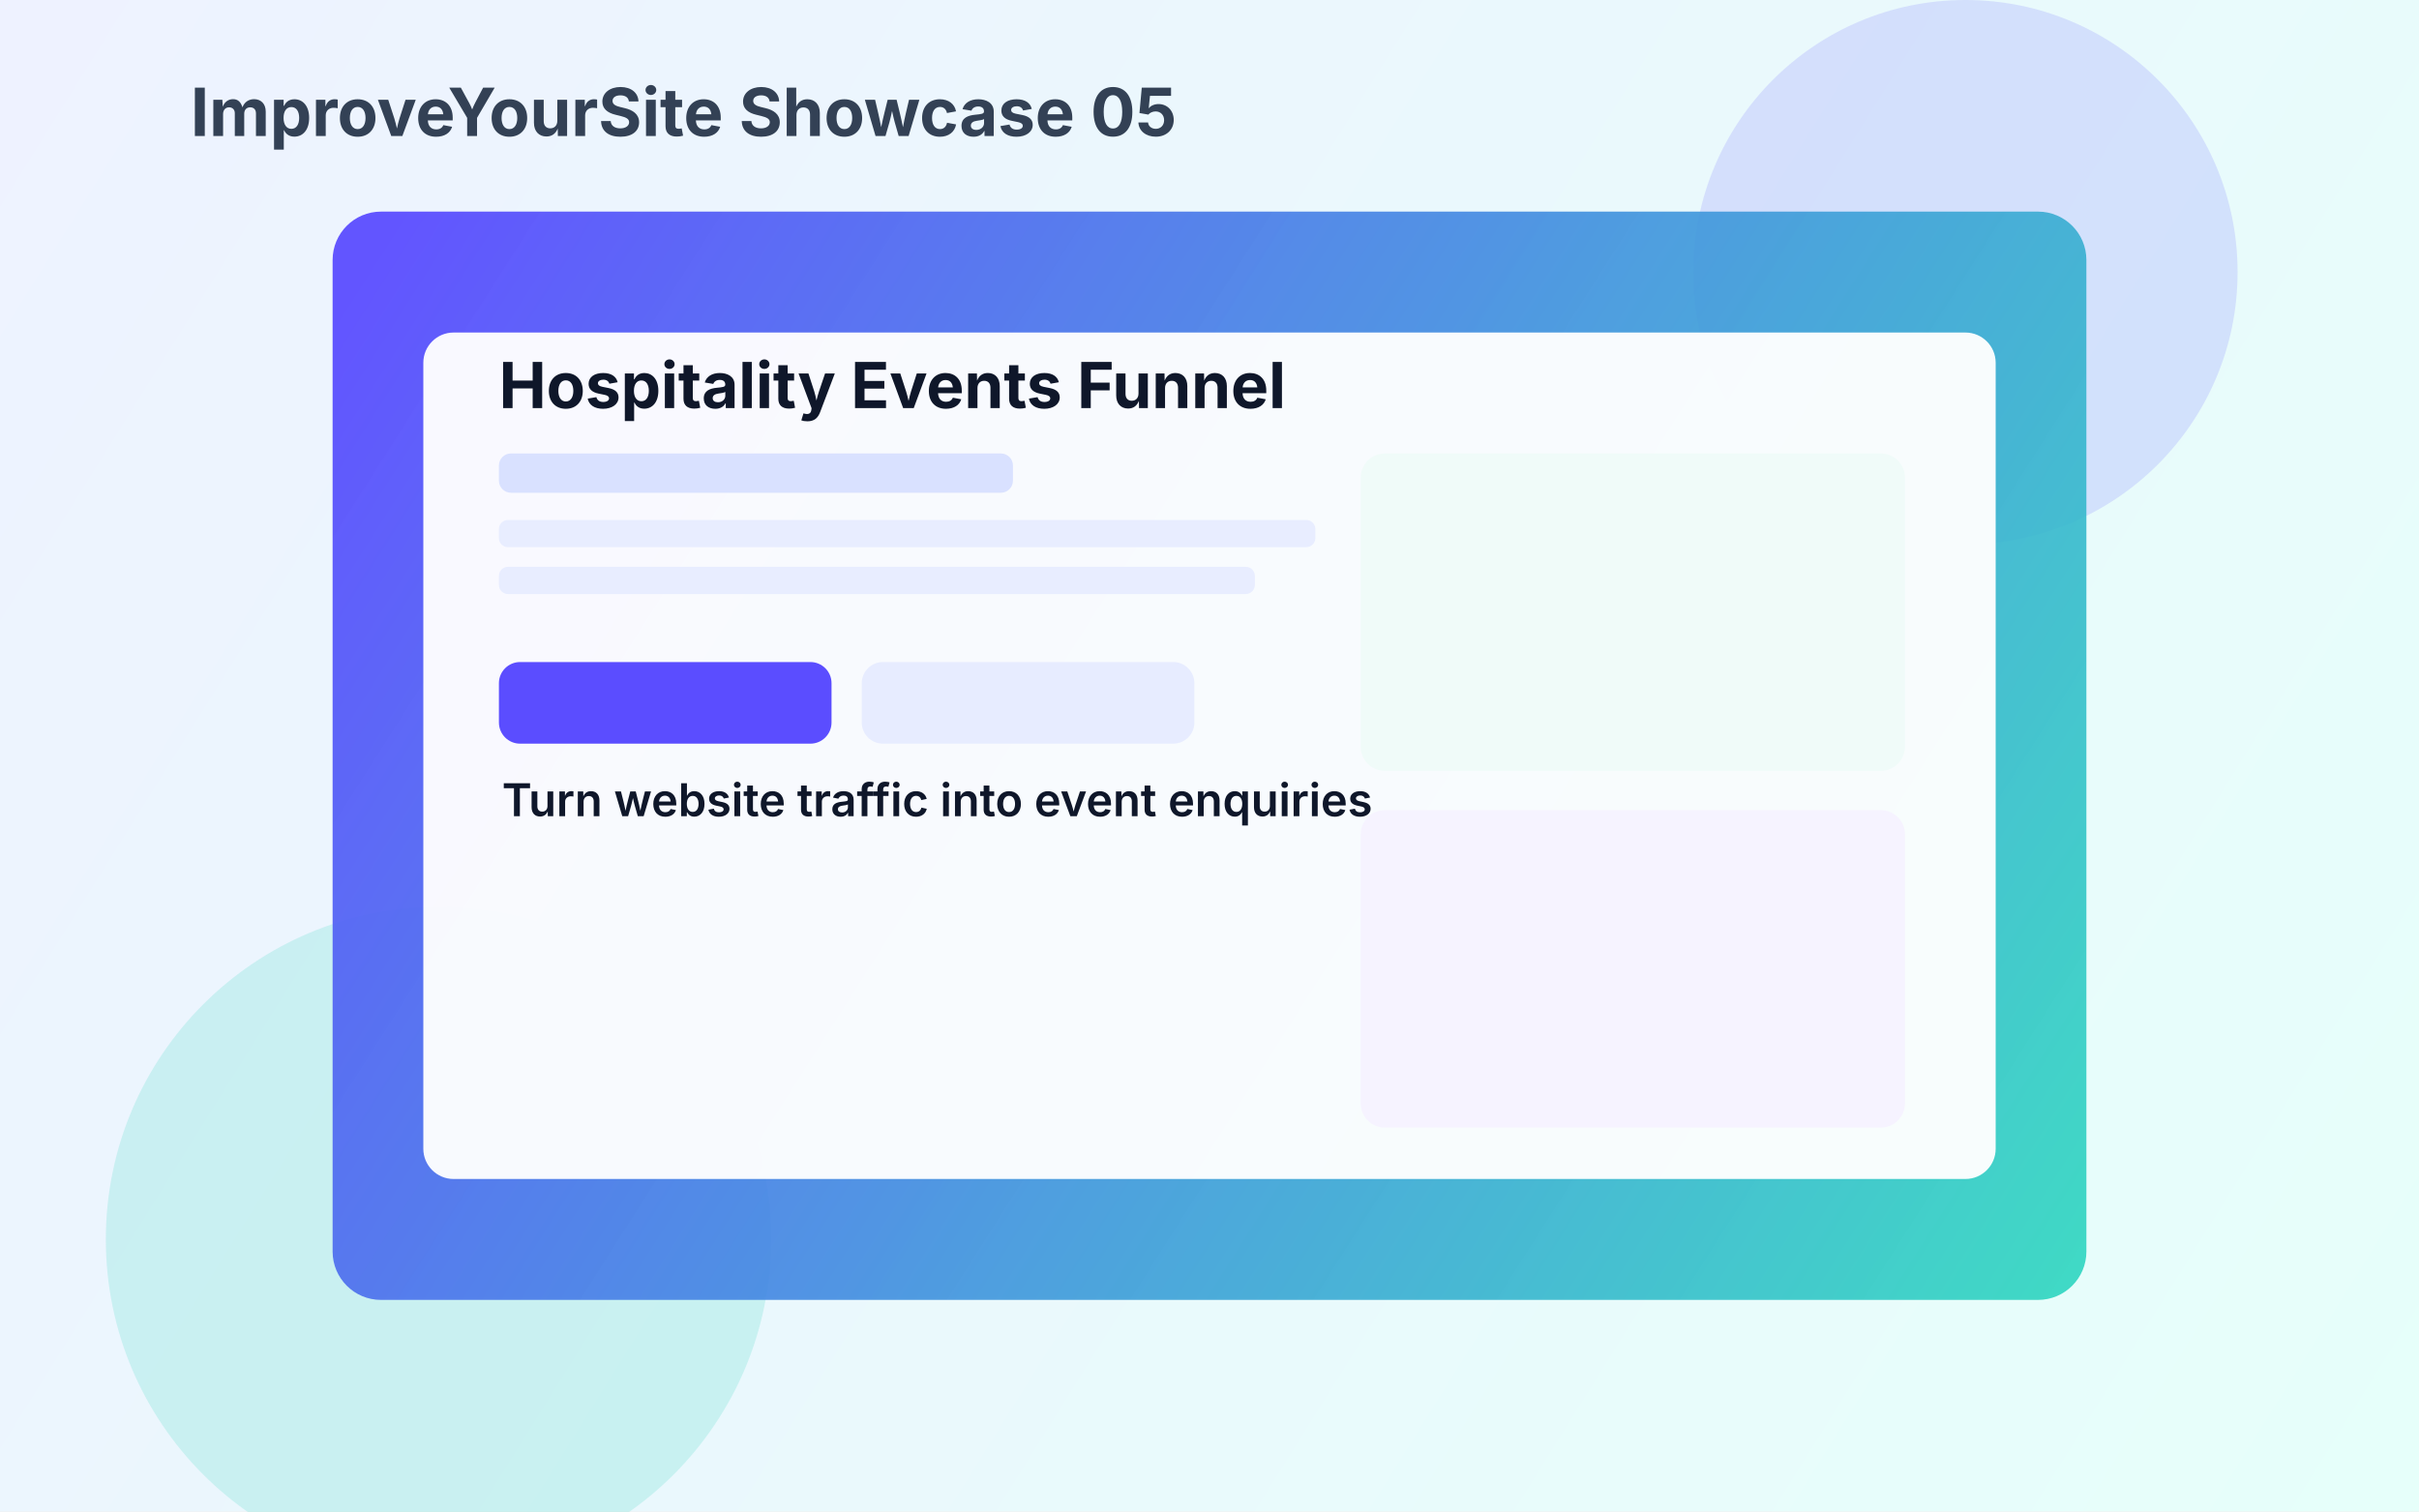
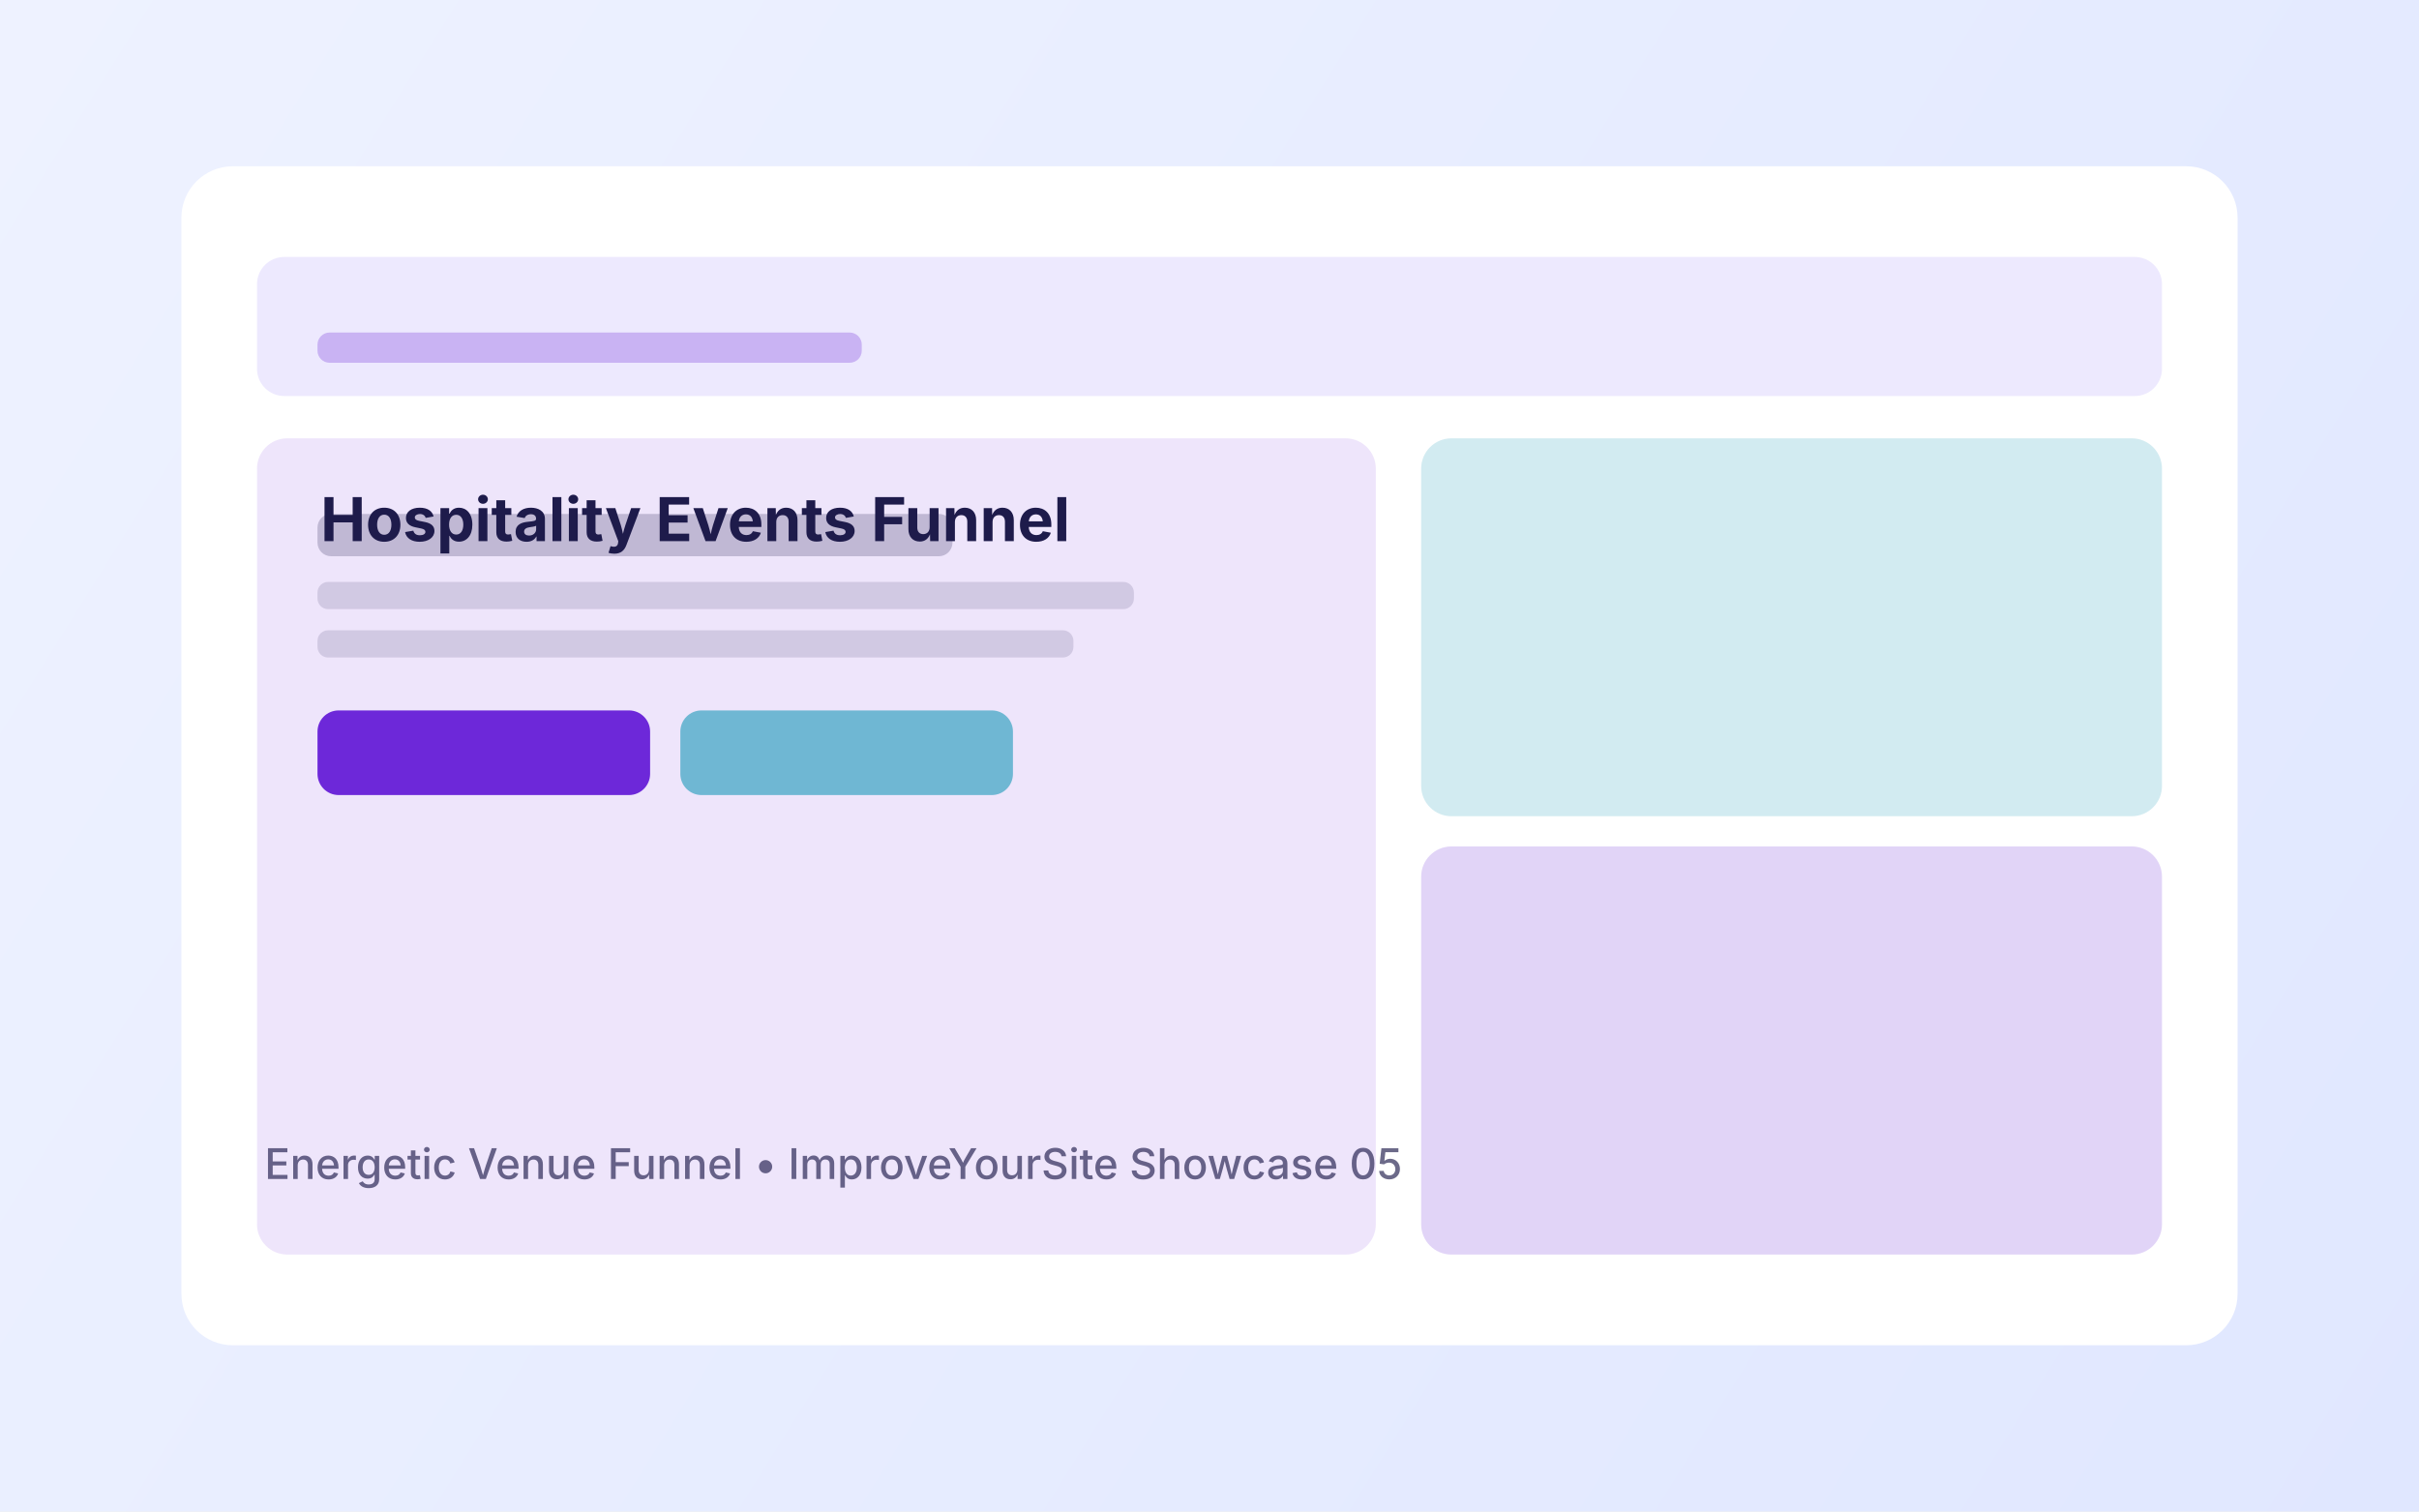
<svg xmlns="http://www.w3.org/2000/svg" width="1600" height="1000" viewBox="0 0 1600 1000" fill="none">
  <defs>
-     <linearGradient id="bg" x1="0" y1="0" x2="1600" y2="1000" gradientUnits="userSpaceOnUse">
+     <linearGradient id="bg5" x1="0" y1="0" x2="1600" y2="1000" gradientUnits="userSpaceOnUse">
      <stop stop-color="#EEF2FF" />
-       <stop offset="1" stop-color="#E6FFFA" />
-     </linearGradient>
-     <linearGradient id="card" x1="260" y1="150" x2="1360" y2="850" gradientUnits="userSpaceOnUse">
-       <stop stop-color="#5B4DFF" stop-opacity="0.95" />
-       <stop offset="1" stop-color="#2DD4BF" stop-opacity="0.9" />
+       <stop offset="1" stop-color="#E0E7FF" />
    </linearGradient>
  </defs>
-   <rect width="1600" height="1000" fill="url(#bg)" />
-   <circle cx="1300" cy="180" r="180" fill="#5B4DFF" fill-opacity="0.15" />
-   <circle cx="290" cy="820" r="220" fill="#2DD4BF" fill-opacity="0.18" />
-   <rect x="220" y="140" width="1160" height="720" rx="32" fill="url(#card)" />
-   <rect x="280" y="220" width="1040" height="560" rx="20" fill="#FFFFFF" fill-opacity="0.96" />
-   <rect x="330" y="300" width="340" height="26" rx="8" fill="#D9E1FF" />
-   <rect x="330" y="344" width="540" height="18" rx="6" fill="#E8EDFF" />
-   <rect x="330" y="375" width="500" height="18" rx="6" fill="#E8EDFF" />
-   <rect x="330" y="438" width="220" height="54" rx="14" fill="#5B4DFF" />
-   <rect x="570" y="438" width="220" height="54" rx="14" fill="#E7ECFF" />
-   <rect x="900" y="300" width="360" height="210" rx="16" fill="#F0FBF9" />
-   <rect x="900" y="536" width="360" height="210" rx="16" fill="#F6F3FF" />
-   <text x="330" y="270" fill="#0F172A" font-family="Inter, Arial, sans-serif" font-size="42" font-weight="700">Hospitality Events Funnel</text>
-   <text x="332" y="540" fill="#0F172A" font-family="Inter, Arial, sans-serif" font-size="30" font-weight="600">Turn website traffic into event enquiries</text>
-   <text x="126" y="90" fill="#334155" font-family="Inter, Arial, sans-serif" font-size="44" font-weight="700">ImproveYourSite Showcase 05</text>
+   <rect width="1600" height="1000" fill="url(#bg5)" />
+   <rect x="120" y="110" width="1360" height="780" rx="34" fill="white" />
+   <rect x="170" y="170" width="1260" height="92" rx="18" fill="#EDE9FE" />
+   <rect x="170" y="290" width="740" height="540" rx="20" fill="#6D28D9" fill-opacity="0.12" />
+   <rect x="940" y="290" width="490" height="250" rx="20" fill="#0891B2" fill-opacity="0.18" />
+   <rect x="940" y="560" width="490" height="270" rx="20" fill="#6D28D9" fill-opacity="0.2" />
+   <rect x="210" y="220" width="360" height="20" rx="8" fill="#6D28D9" fill-opacity="0.28" />
+   <rect x="210" y="340" width="420" height="28" rx="9" fill="#1E1B4B" fill-opacity="0.22" />
+   <rect x="210" y="385" width="540" height="18" rx="7" fill="#1E1B4B" fill-opacity="0.14" />
+   <rect x="210" y="417" width="500" height="18" rx="7" fill="#1E1B4B" fill-opacity="0.14" />
+   <rect x="210" y="470" width="220" height="56" rx="14" fill="#6D28D9" />
+   <rect x="450" y="470" width="220" height="56" rx="14" fill="#0891B2" fill-opacity="0.55" />
+   <text x="212" y="358" fill="#1E1B4B" font-family="Inter, Arial, sans-serif" font-size="40" font-weight="700">Hospitality Events Funnel</text>
+   <text x="175" y="780" fill="#1E1B4B" fill-opacity="0.65" font-family="Inter, Arial, sans-serif" font-size="28" font-weight="500">Energetic Venue Funnel • ImproveYourSite Showcase 05</text>
</svg>
